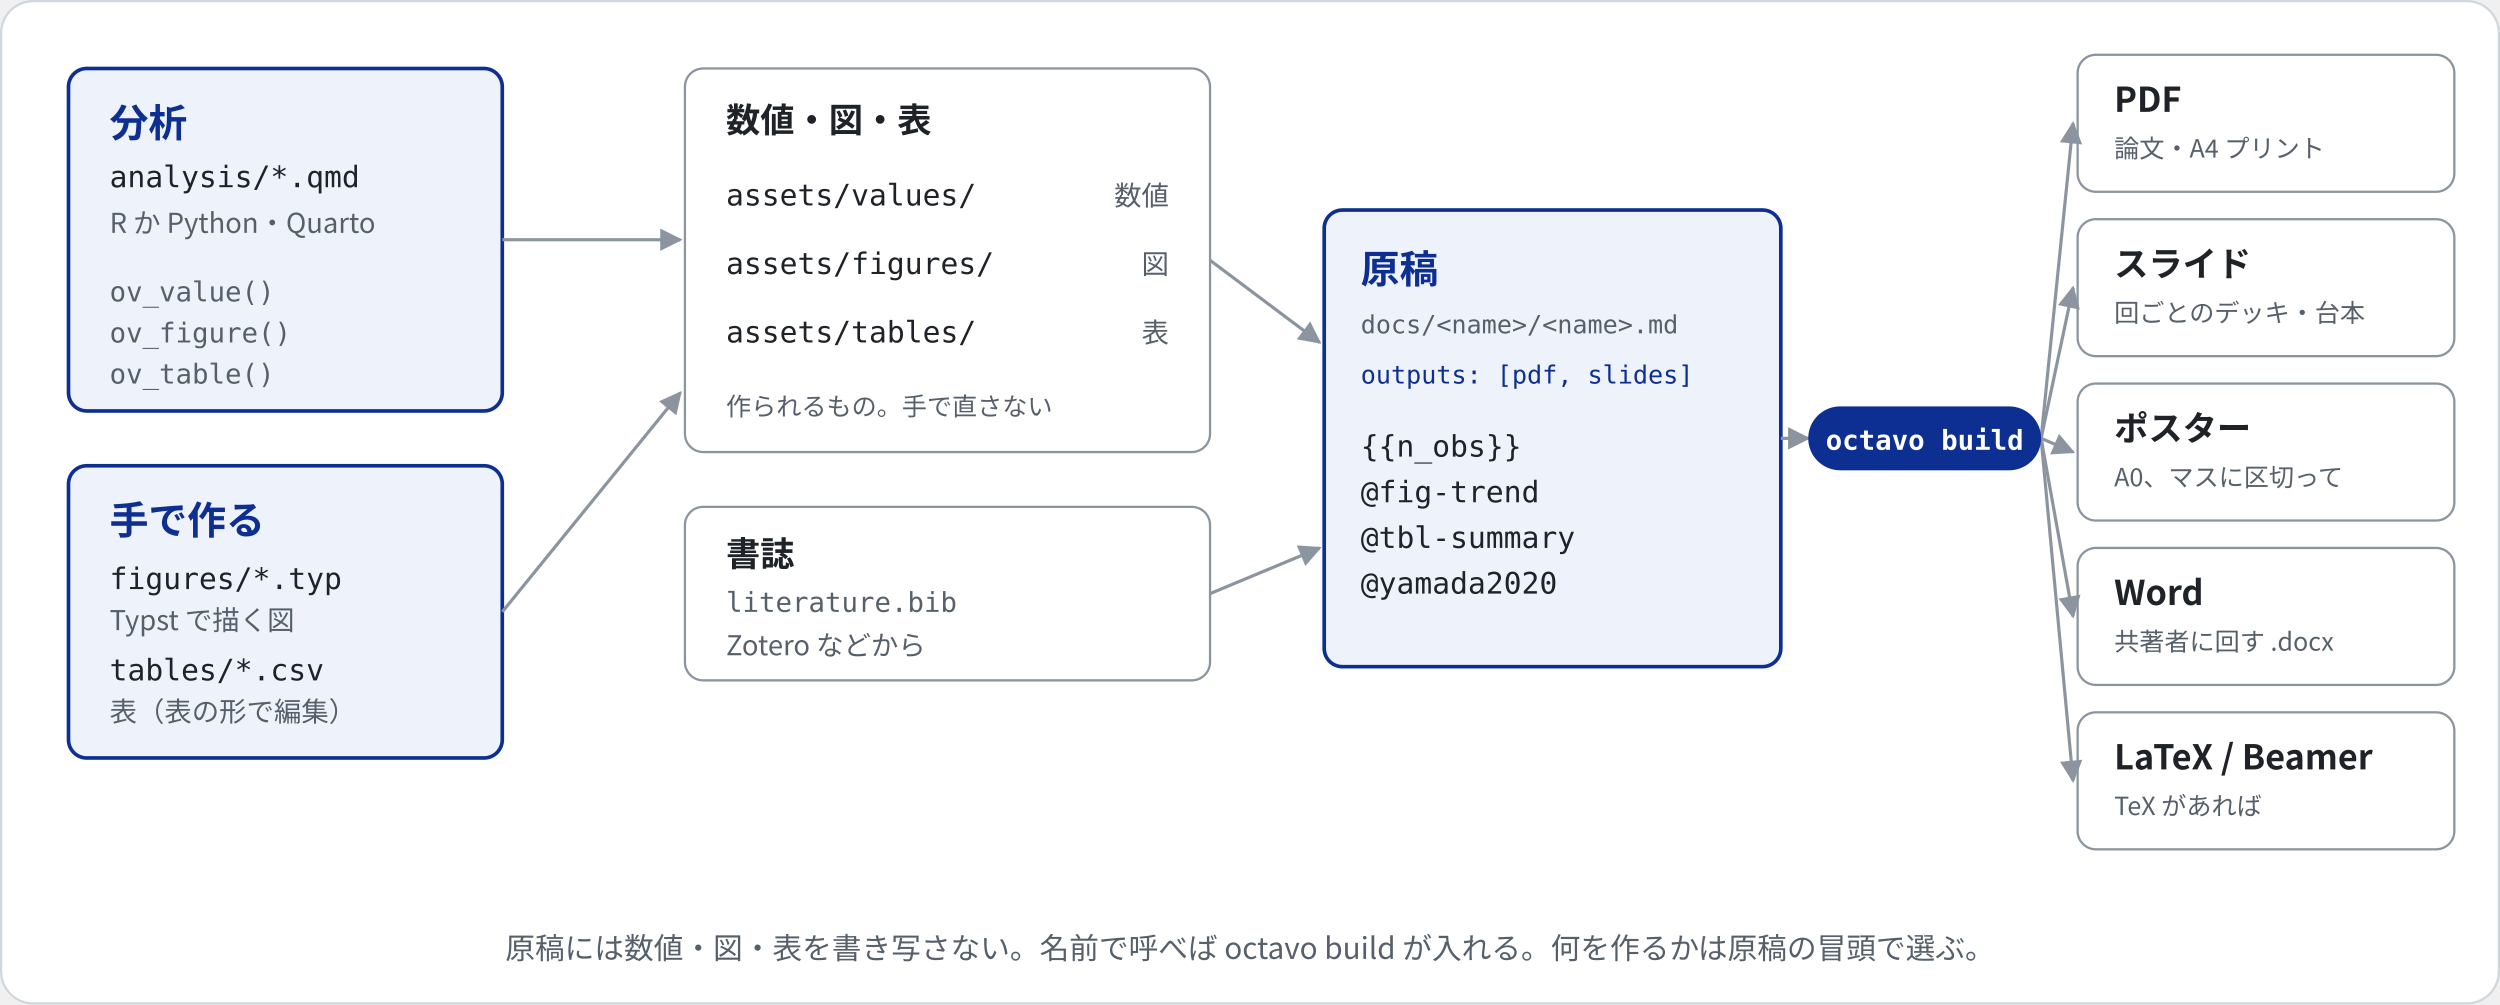
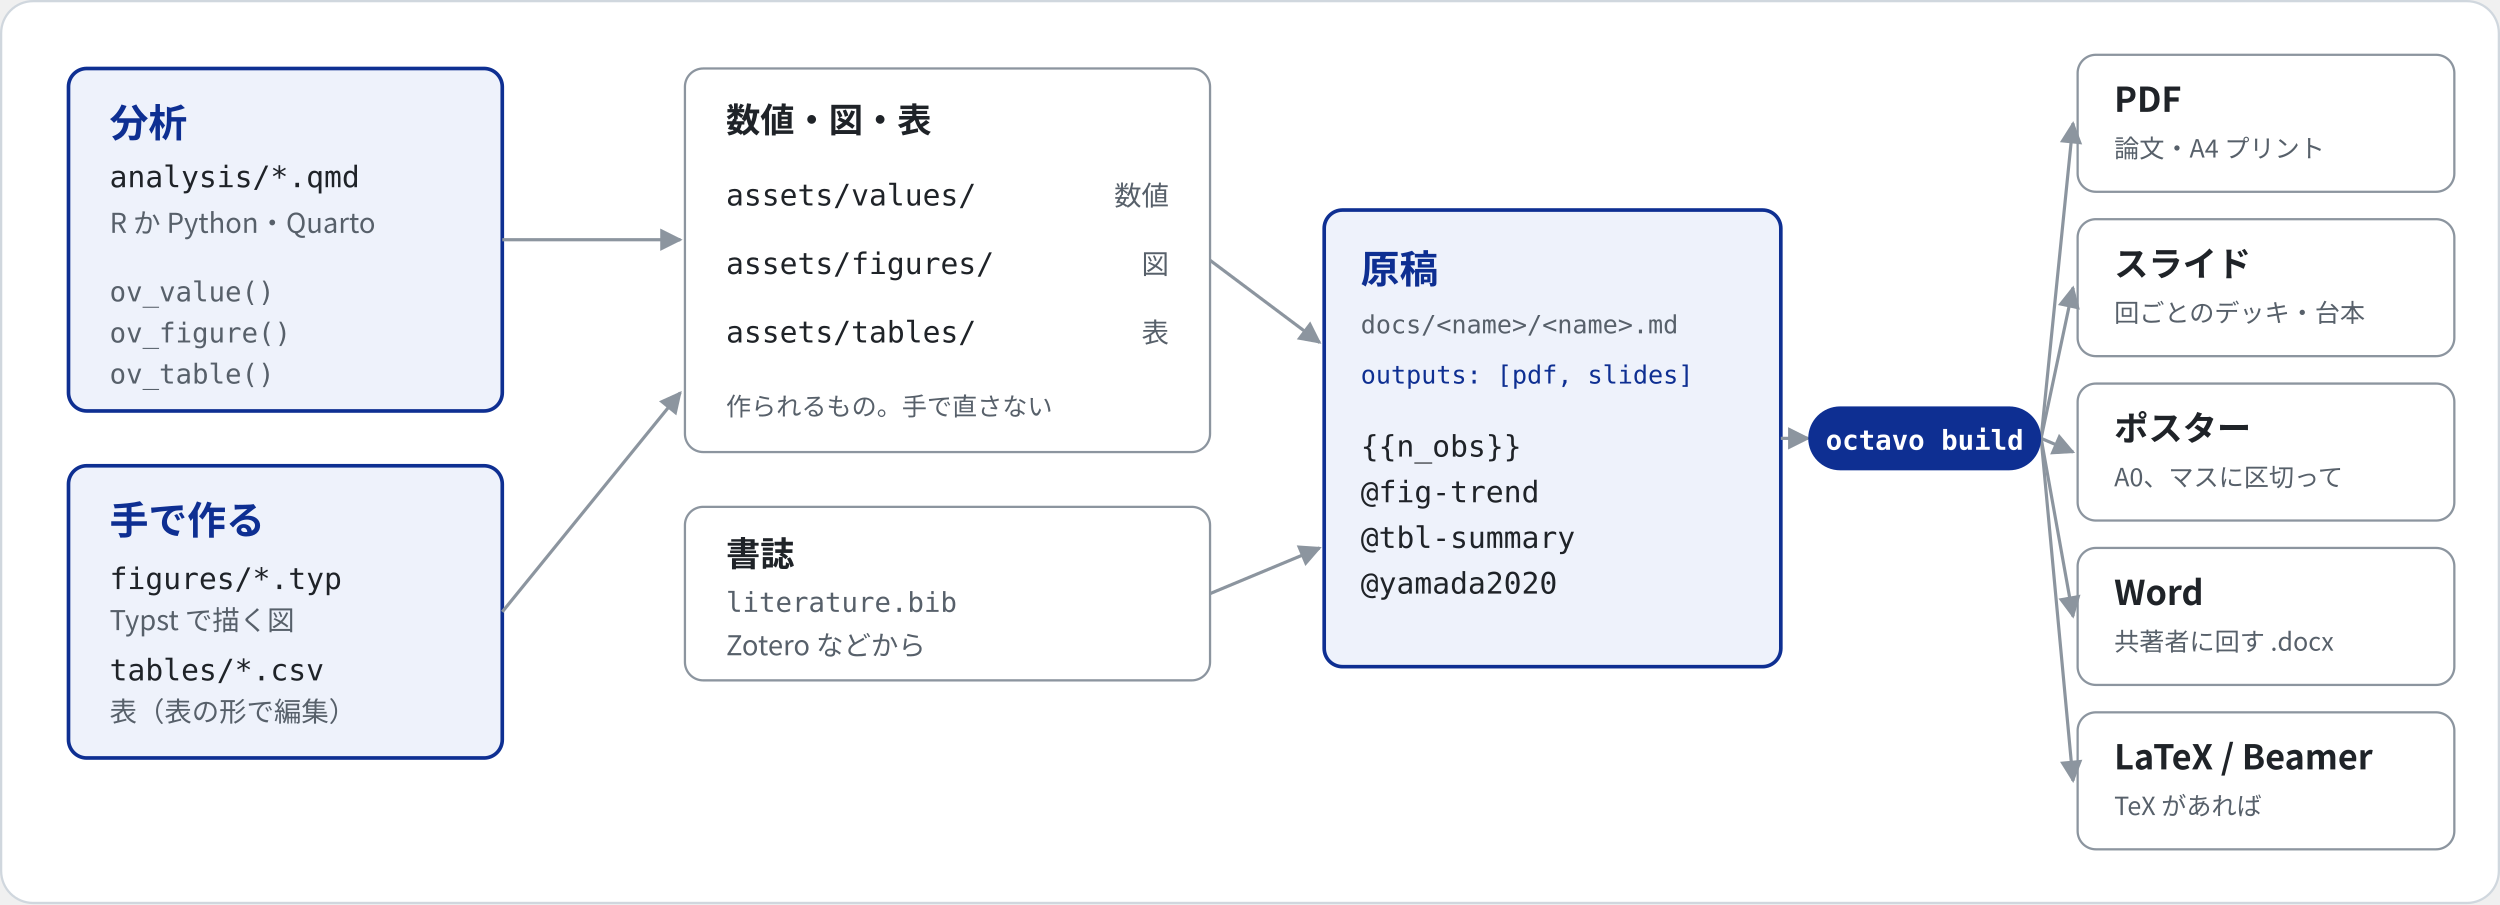
- <svg xmlns="http://www.w3.org/2000/svg" width="1095" height="440" viewBox="0 0 1095 440" role="img" aria-label="原稿には数値・図・表を書き写さない。名前で呼べば octavo build が入れる。何を作るかは原稿の冒頭で選ぶ。">
+ <svg xmlns="http://www.w3.org/2000/svg" width="1095" height="396" viewBox="0 0 1095 396" role="img" aria-label="原稿には数値・図・表を書き写さない。名前で呼べば octavo build が入れる。何を作るかは原稿の冒頭で選ぶ。">
  <defs>
    <marker id="a" viewBox="0 0 10 10" refX="9" refY="5" markerWidth="7" markerHeight="7" orient="auto">
      <path d="M0 0L10 5L0 10z" fill="#8c959f" />
    </marker>
  </defs>
-   <rect x="0.5" y="0.5" width="1094" height="439" rx="14" fill="#ffffff" stroke="#d0d7de" />
+   <rect x="0.5" y="0.5" width="1094" height="395" rx="14" fill="#ffffff" stroke="#d0d7de" />
  <rect x="30" y="30" width="190" height="150" rx="8" fill="#eef2fb" stroke="#0e2f92" stroke-width="1.6" />
  <text x="48" y="60" font-size="17" fill="#0e2f92" font-weight="bold" font-family="'Hiragino Sans', 'Noto Sans CJK JP', 'Yu Gothic', Inter, Arial, sans-serif" text-anchor="start">分析</text>
  <text x="48" y="82" font-size="13" fill="#1f2328" font-weight="normal" font-family="ui-monospace, 'SFMono-Regular', Menlo, Consolas, monospace" text-anchor="start">analysis/*.qmd</text>
  <text x="48" y="102" font-size="12" fill="#57606a" font-weight="normal" font-family="'Hiragino Sans', 'Noto Sans CJK JP', 'Yu Gothic', Inter, Arial, sans-serif" text-anchor="start">R か Python・Quarto</text>
  <text x="48" y="132" font-size="12" fill="#57606a" font-weight="normal" font-family="ui-monospace, 'SFMono-Regular', Menlo, Consolas, monospace" text-anchor="start">ov_value()</text>
  <text x="48" y="150" font-size="12" fill="#57606a" font-weight="normal" font-family="ui-monospace, 'SFMono-Regular', Menlo, Consolas, monospace" text-anchor="start">ov_figure()</text>
  <text x="48" y="168" font-size="12" fill="#57606a" font-weight="normal" font-family="ui-monospace, 'SFMono-Regular', Menlo, Consolas, monospace" text-anchor="start">ov_table()</text>
  <rect x="30" y="204" width="190" height="128" rx="8" fill="#eef2fb" stroke="#0e2f92" stroke-width="1.6" />
  <text x="48" y="234" font-size="17" fill="#0e2f92" font-weight="bold" font-family="'Hiragino Sans', 'Noto Sans CJK JP', 'Yu Gothic', Inter, Arial, sans-serif" text-anchor="start">手で作る</text>
  <text x="48" y="258" font-size="13" fill="#1f2328" font-weight="normal" font-family="ui-monospace, 'SFMono-Regular', Menlo, Consolas, monospace" text-anchor="start">figures/*.typ</text>
  <text x="48" y="276" font-size="12" fill="#57606a" font-weight="normal" font-family="'Hiragino Sans', 'Noto Sans CJK JP', 'Yu Gothic', Inter, Arial, sans-serif" text-anchor="start">Typst で描く図</text>
  <text x="48" y="298" font-size="13" fill="#1f2328" font-weight="normal" font-family="ui-monospace, 'SFMono-Regular', Menlo, Consolas, monospace" text-anchor="start">tables/*.csv</text>
  <text x="48" y="316" font-size="12" fill="#57606a" font-weight="normal" font-family="'Hiragino Sans', 'Noto Sans CJK JP', 'Yu Gothic', Inter, Arial, sans-serif" text-anchor="start">表（表の形で編集）</text>
  <rect x="300" y="30" width="230" height="168" rx="8" fill="#ffffff" stroke="#8c959f" stroke-width="1" />
  <text x="318" y="58" font-size="15" fill="#1f2328" font-weight="bold" font-family="'Hiragino Sans', 'Noto Sans CJK JP', 'Yu Gothic', Inter, Arial, sans-serif" text-anchor="start">数値・図・表</text>
  <text x="318" y="90" font-size="13" fill="#1f2328" font-weight="normal" font-family="ui-monospace, 'SFMono-Regular', Menlo, Consolas, monospace" text-anchor="start">assets/values/</text>
  <text x="512" y="90" font-size="12" fill="#57606a" font-weight="normal" font-family="'Hiragino Sans', 'Noto Sans CJK JP', 'Yu Gothic', Inter, Arial, sans-serif" text-anchor="end">数値</text>
  <text x="318" y="120" font-size="13" fill="#1f2328" font-weight="normal" font-family="ui-monospace, 'SFMono-Regular', Menlo, Consolas, monospace" text-anchor="start">assets/figures/</text>
  <text x="512" y="120" font-size="12" fill="#57606a" font-weight="normal" font-family="'Hiragino Sans', 'Noto Sans CJK JP', 'Yu Gothic', Inter, Arial, sans-serif" text-anchor="end">図</text>
  <text x="318" y="150" font-size="13" fill="#1f2328" font-weight="normal" font-family="ui-monospace, 'SFMono-Regular', Menlo, Consolas, monospace" text-anchor="start">assets/tables/</text>
  <text x="512" y="150" font-size="12" fill="#57606a" font-weight="normal" font-family="'Hiragino Sans', 'Noto Sans CJK JP', 'Yu Gothic', Inter, Arial, sans-serif" text-anchor="end">表</text>
  <text x="318" y="182" font-size="11" fill="#57606a" font-weight="normal" font-family="'Hiragino Sans', 'Noto Sans CJK JP', 'Yu Gothic', Inter, Arial, sans-serif" text-anchor="start">作られるもの。手で直さない</text>
  <line x1="220" y1="105" x2="298" y2="105" stroke="#8c959f" stroke-width="1.4" marker-end="url(#a)" />
  <line x1="220" y1="268" x2="298" y2="172" stroke="#8c959f" stroke-width="1.4" marker-end="url(#a)" />
  <rect x="300" y="222" width="230" height="76" rx="8" fill="#ffffff" stroke="#8c959f" stroke-width="1" />
  <text x="318" y="248" font-size="15" fill="#1f2328" font-weight="bold" font-family="'Hiragino Sans', 'Noto Sans CJK JP', 'Yu Gothic', Inter, Arial, sans-serif" text-anchor="start">書誌</text>
  <text x="318" y="268" font-size="12" fill="#57606a" font-weight="normal" font-family="ui-monospace, 'SFMono-Regular', Menlo, Consolas, monospace" text-anchor="start">literature.bib</text>
  <text x="318" y="287" font-size="12" fill="#57606a" font-weight="normal" font-family="'Hiragino Sans', 'Noto Sans CJK JP', 'Yu Gothic', Inter, Arial, sans-serif" text-anchor="start">Zotero などから</text>
  <rect x="580" y="92" width="200" height="200" rx="8" fill="#eef2fb" stroke="#0e2f92" stroke-width="1.6" />
  <text x="596" y="124" font-size="17" fill="#0e2f92" font-weight="bold" font-family="'Hiragino Sans', 'Noto Sans CJK JP', 'Yu Gothic', Inter, Arial, sans-serif" text-anchor="start">原稿</text>
  <text x="596" y="146" font-size="11" fill="#57606a" font-weight="normal" font-family="ui-monospace, 'SFMono-Regular', Menlo, Consolas, monospace" text-anchor="start">docs/&lt;name&gt;/&lt;name&gt;.md</text>
  <text x="596" y="168" font-size="11" fill="#0e2f92" font-weight="normal" font-family="ui-monospace, 'SFMono-Regular', Menlo, Consolas, monospace" text-anchor="start">outputs: [pdf, slides]</text>
  <text x="596" y="200" font-size="13" fill="#1f2328" font-weight="normal" font-family="ui-monospace, 'SFMono-Regular', Menlo, Consolas, monospace" text-anchor="start">{{n_obs}}</text>
  <text x="596" y="220" font-size="13" fill="#1f2328" font-weight="normal" font-family="ui-monospace, 'SFMono-Regular', Menlo, Consolas, monospace" text-anchor="start">@fig-trend</text>
  <text x="596" y="240" font-size="13" fill="#1f2328" font-weight="normal" font-family="ui-monospace, 'SFMono-Regular', Menlo, Consolas, monospace" text-anchor="start">@tbl-summary</text>
  <text x="596" y="260" font-size="13" fill="#1f2328" font-weight="normal" font-family="ui-monospace, 'SFMono-Regular', Menlo, Consolas, monospace" text-anchor="start">@yamada2020</text>
  <line x1="530" y1="114" x2="578" y2="150" stroke="#8c959f" stroke-width="1.4" marker-end="url(#a)" />
  <line x1="530" y1="260" x2="578" y2="240" stroke="#8c959f" stroke-width="1.4" marker-end="url(#a)" />
  <rect x="910" y="24" width="165" height="60" rx="8" fill="#ffffff" stroke="#8c959f" stroke-width="1" />
  <text x="926" y="49" font-size="15" fill="#1f2328" font-weight="bold" font-family="'Hiragino Sans', 'Noto Sans CJK JP', 'Yu Gothic', Inter, Arial, sans-serif" text-anchor="start">PDF</text>
  <text x="926" y="69" font-size="11" fill="#57606a" font-weight="normal" font-family="'Hiragino Sans', 'Noto Sans CJK JP', 'Yu Gothic', Inter, Arial, sans-serif" text-anchor="start">論文・A4 プリント</text>
  <line x1="894" y1="192" x2="908" y2="54" stroke="#8c959f" stroke-width="1.4" marker-end="url(#a)" />
  <rect x="910" y="96" width="165" height="60" rx="8" fill="#ffffff" stroke="#8c959f" stroke-width="1" />
  <text x="926" y="121" font-size="15" fill="#1f2328" font-weight="bold" font-family="'Hiragino Sans', 'Noto Sans CJK JP', 'Yu Gothic', Inter, Arial, sans-serif" text-anchor="start">スライド</text>
  <text x="926" y="141" font-size="11" fill="#57606a" font-weight="normal" font-family="'Hiragino Sans', 'Noto Sans CJK JP', 'Yu Gothic', Inter, Arial, sans-serif" text-anchor="start">回ごとのデッキ・台本</text>
  <line x1="894" y1="192" x2="908" y2="126" stroke="#8c959f" stroke-width="1.4" marker-end="url(#a)" />
  <rect x="910" y="168" width="165" height="60" rx="8" fill="#ffffff" stroke="#8c959f" stroke-width="1" />
  <text x="926" y="193" font-size="15" fill="#1f2328" font-weight="bold" font-family="'Hiragino Sans', 'Noto Sans CJK JP', 'Yu Gothic', Inter, Arial, sans-serif" text-anchor="start">ポスター</text>
  <text x="926" y="213" font-size="11" fill="#57606a" font-weight="normal" font-family="'Hiragino Sans', 'Noto Sans CJK JP', 'Yu Gothic', Inter, Arial, sans-serif" text-anchor="start">A0、マスに区切って</text>
  <line x1="894" y1="192" x2="908" y2="198" stroke="#8c959f" stroke-width="1.4" marker-end="url(#a)" />
  <rect x="910" y="240" width="165" height="60" rx="8" fill="#ffffff" stroke="#8c959f" stroke-width="1" />
  <text x="926" y="265" font-size="15" fill="#1f2328" font-weight="bold" font-family="'Hiragino Sans', 'Noto Sans CJK JP', 'Yu Gothic', Inter, Arial, sans-serif" text-anchor="start">Word</text>
  <text x="926" y="285" font-size="11" fill="#57606a" font-weight="normal" font-family="'Hiragino Sans', 'Noto Sans CJK JP', 'Yu Gothic', Inter, Arial, sans-serif" text-anchor="start">共著者に回す .docx</text>
  <line x1="894" y1="192" x2="908" y2="270" stroke="#8c959f" stroke-width="1.4" marker-end="url(#a)" />
  <rect x="910" y="312" width="165" height="60" rx="8" fill="#ffffff" stroke="#8c959f" stroke-width="1" />
  <text x="926" y="337" font-size="15" fill="#1f2328" font-weight="bold" font-family="'Hiragino Sans', 'Noto Sans CJK JP', 'Yu Gothic', Inter, Arial, sans-serif" text-anchor="start">LaTeX / Beamer</text>
  <text x="926" y="357" font-size="11" fill="#57606a" font-weight="normal" font-family="'Hiragino Sans', 'Noto Sans CJK JP', 'Yu Gothic', Inter, Arial, sans-serif" text-anchor="start">TeX があれば</text>
  <line x1="894" y1="192" x2="908" y2="342" stroke="#8c959f" stroke-width="1.4" marker-end="url(#a)" />
  <line x1="780" y1="192" x2="792" y2="192" stroke="#8c959f" stroke-width="1.4" marker-end="url(#a)" />
  <rect x="792" y="178" width="102" height="28" rx="14" fill="#0e2f92" />
  <text x="843" y="197" font-size="12" fill="#ffffff" font-weight="bold" font-family="ui-monospace, 'SFMono-Regular', Menlo, Consolas, monospace" text-anchor="middle">octavo build</text>
-   <text x="547.5" y="420" font-size="13" fill="#57606a" font-weight="normal" font-family="'Hiragino Sans', 'Noto Sans CJK JP', 'Yu Gothic', Inter, Arial, sans-serif" text-anchor="middle">原稿には数値・図・表を書き写さない。名前で呼べば octavo build が入れる。何を作るかは原稿の冒頭で選ぶ。</text>
</svg>
